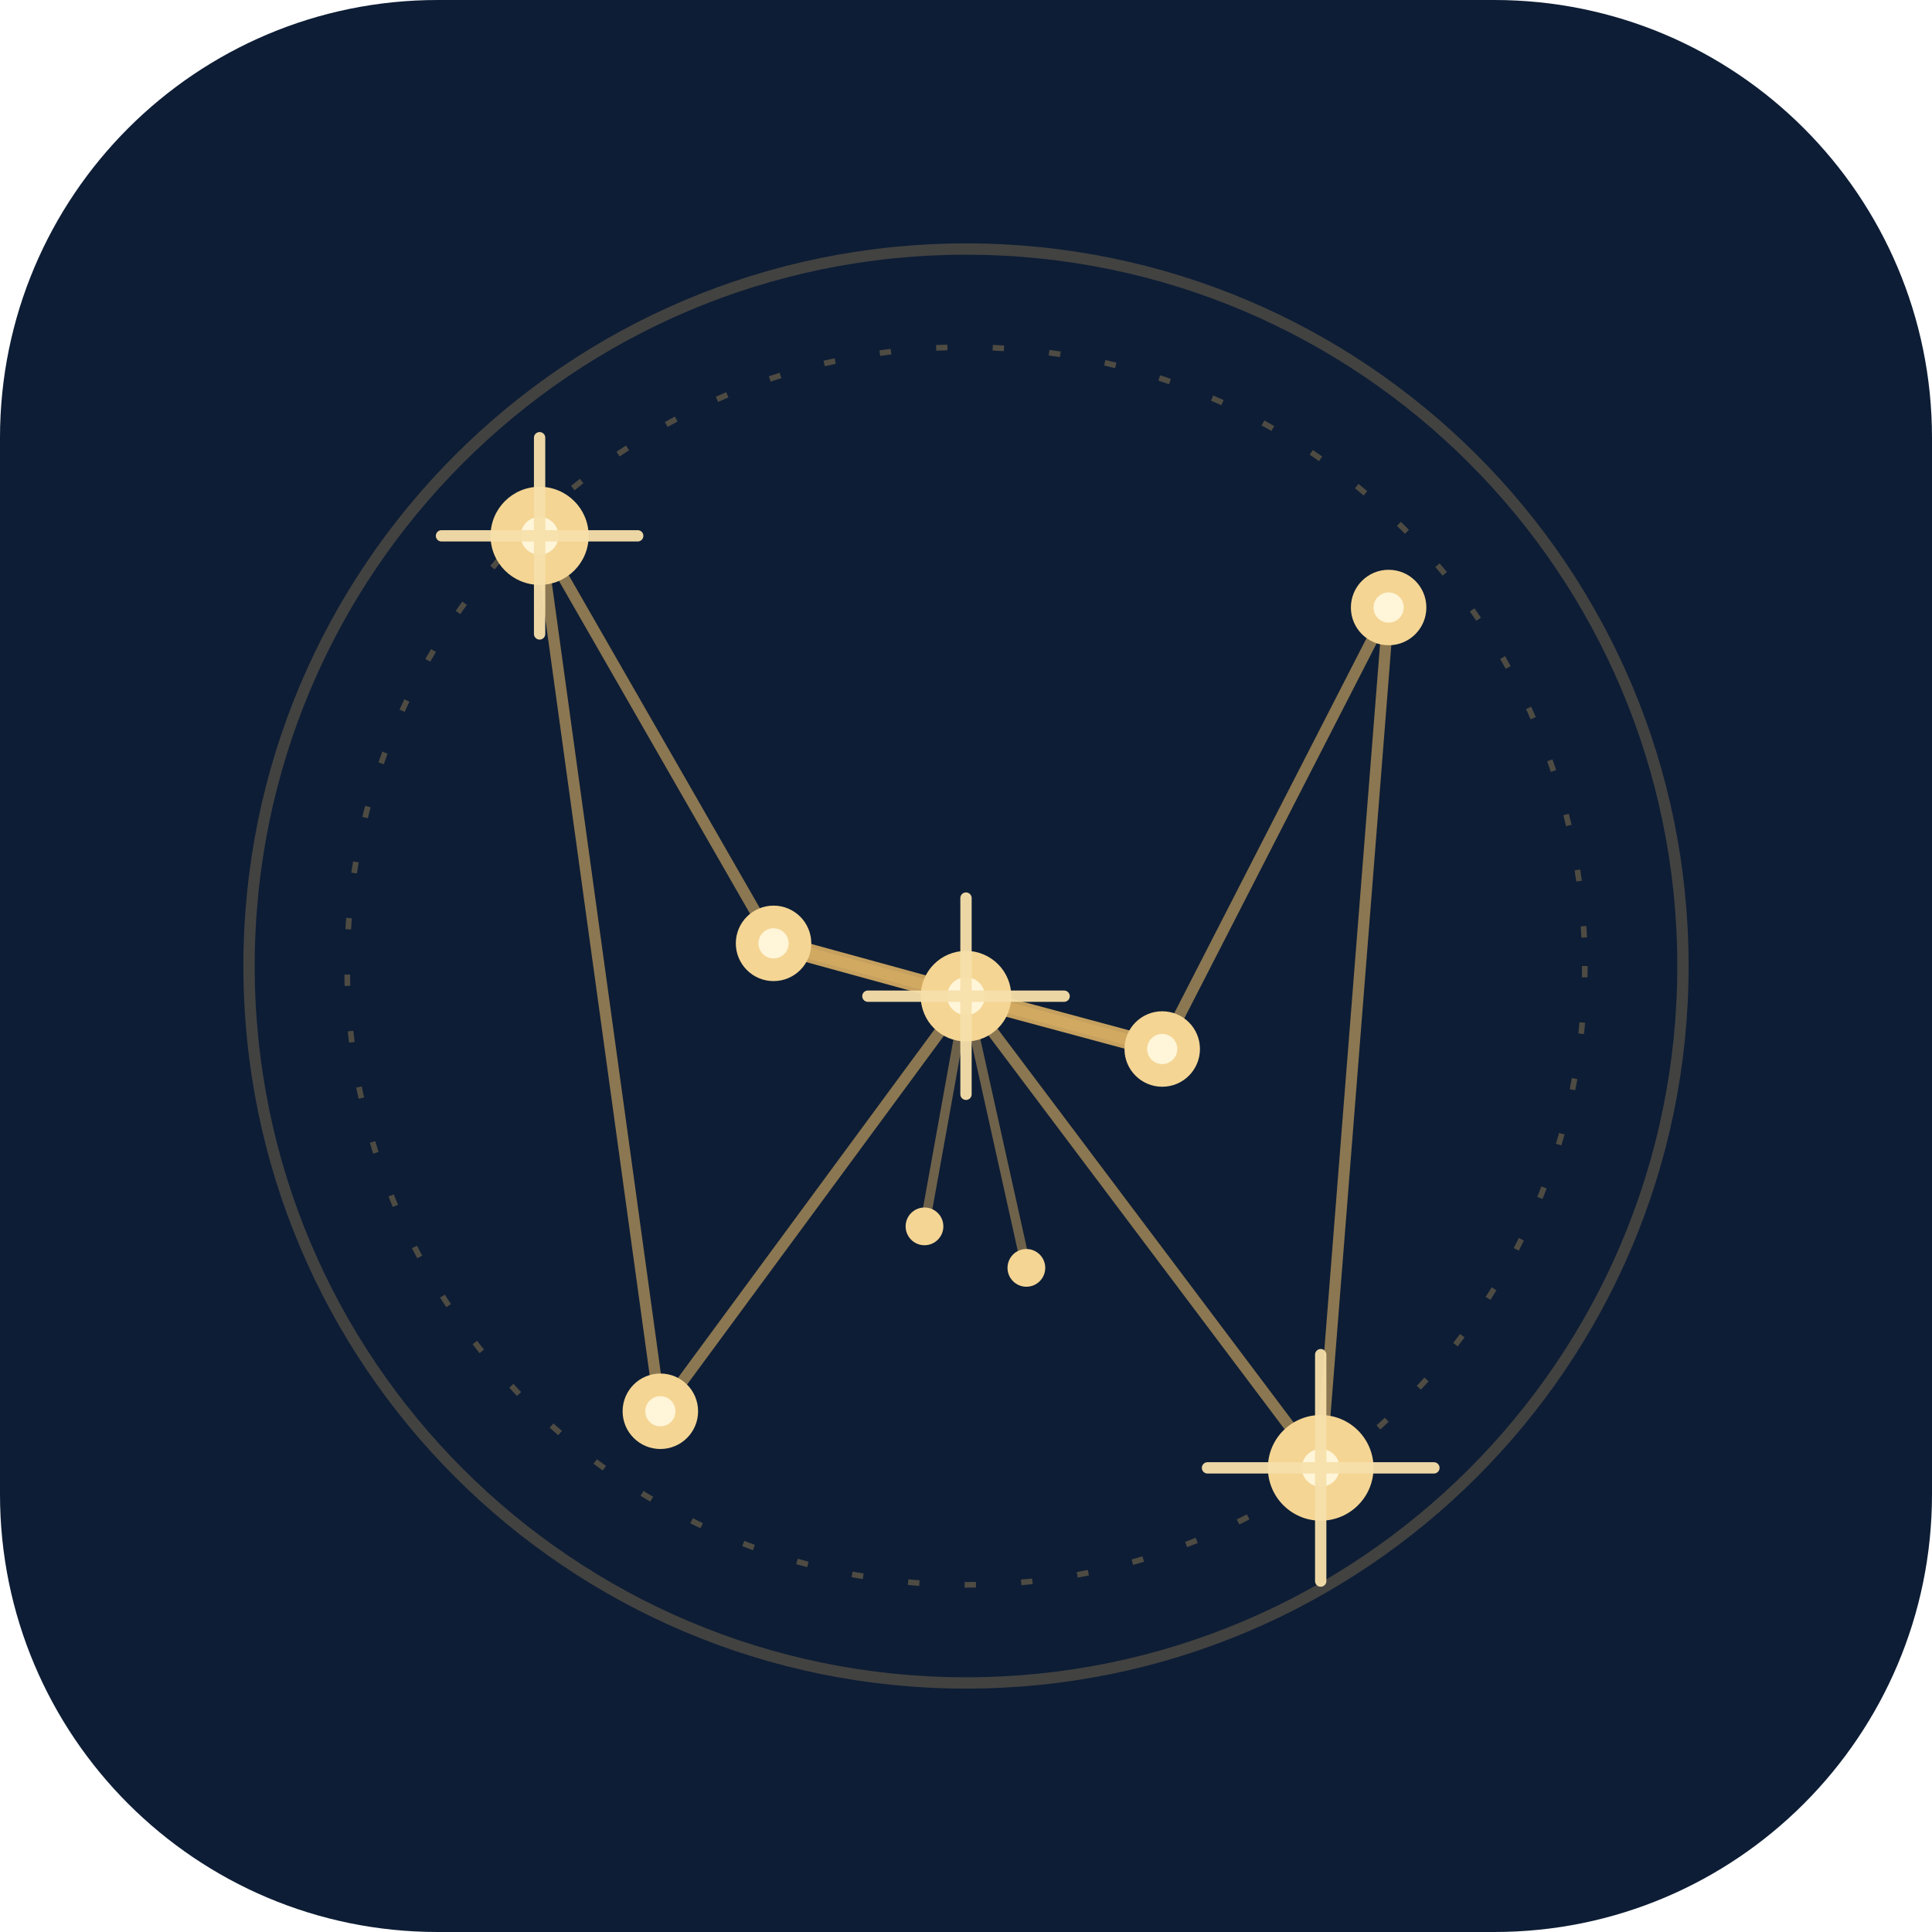
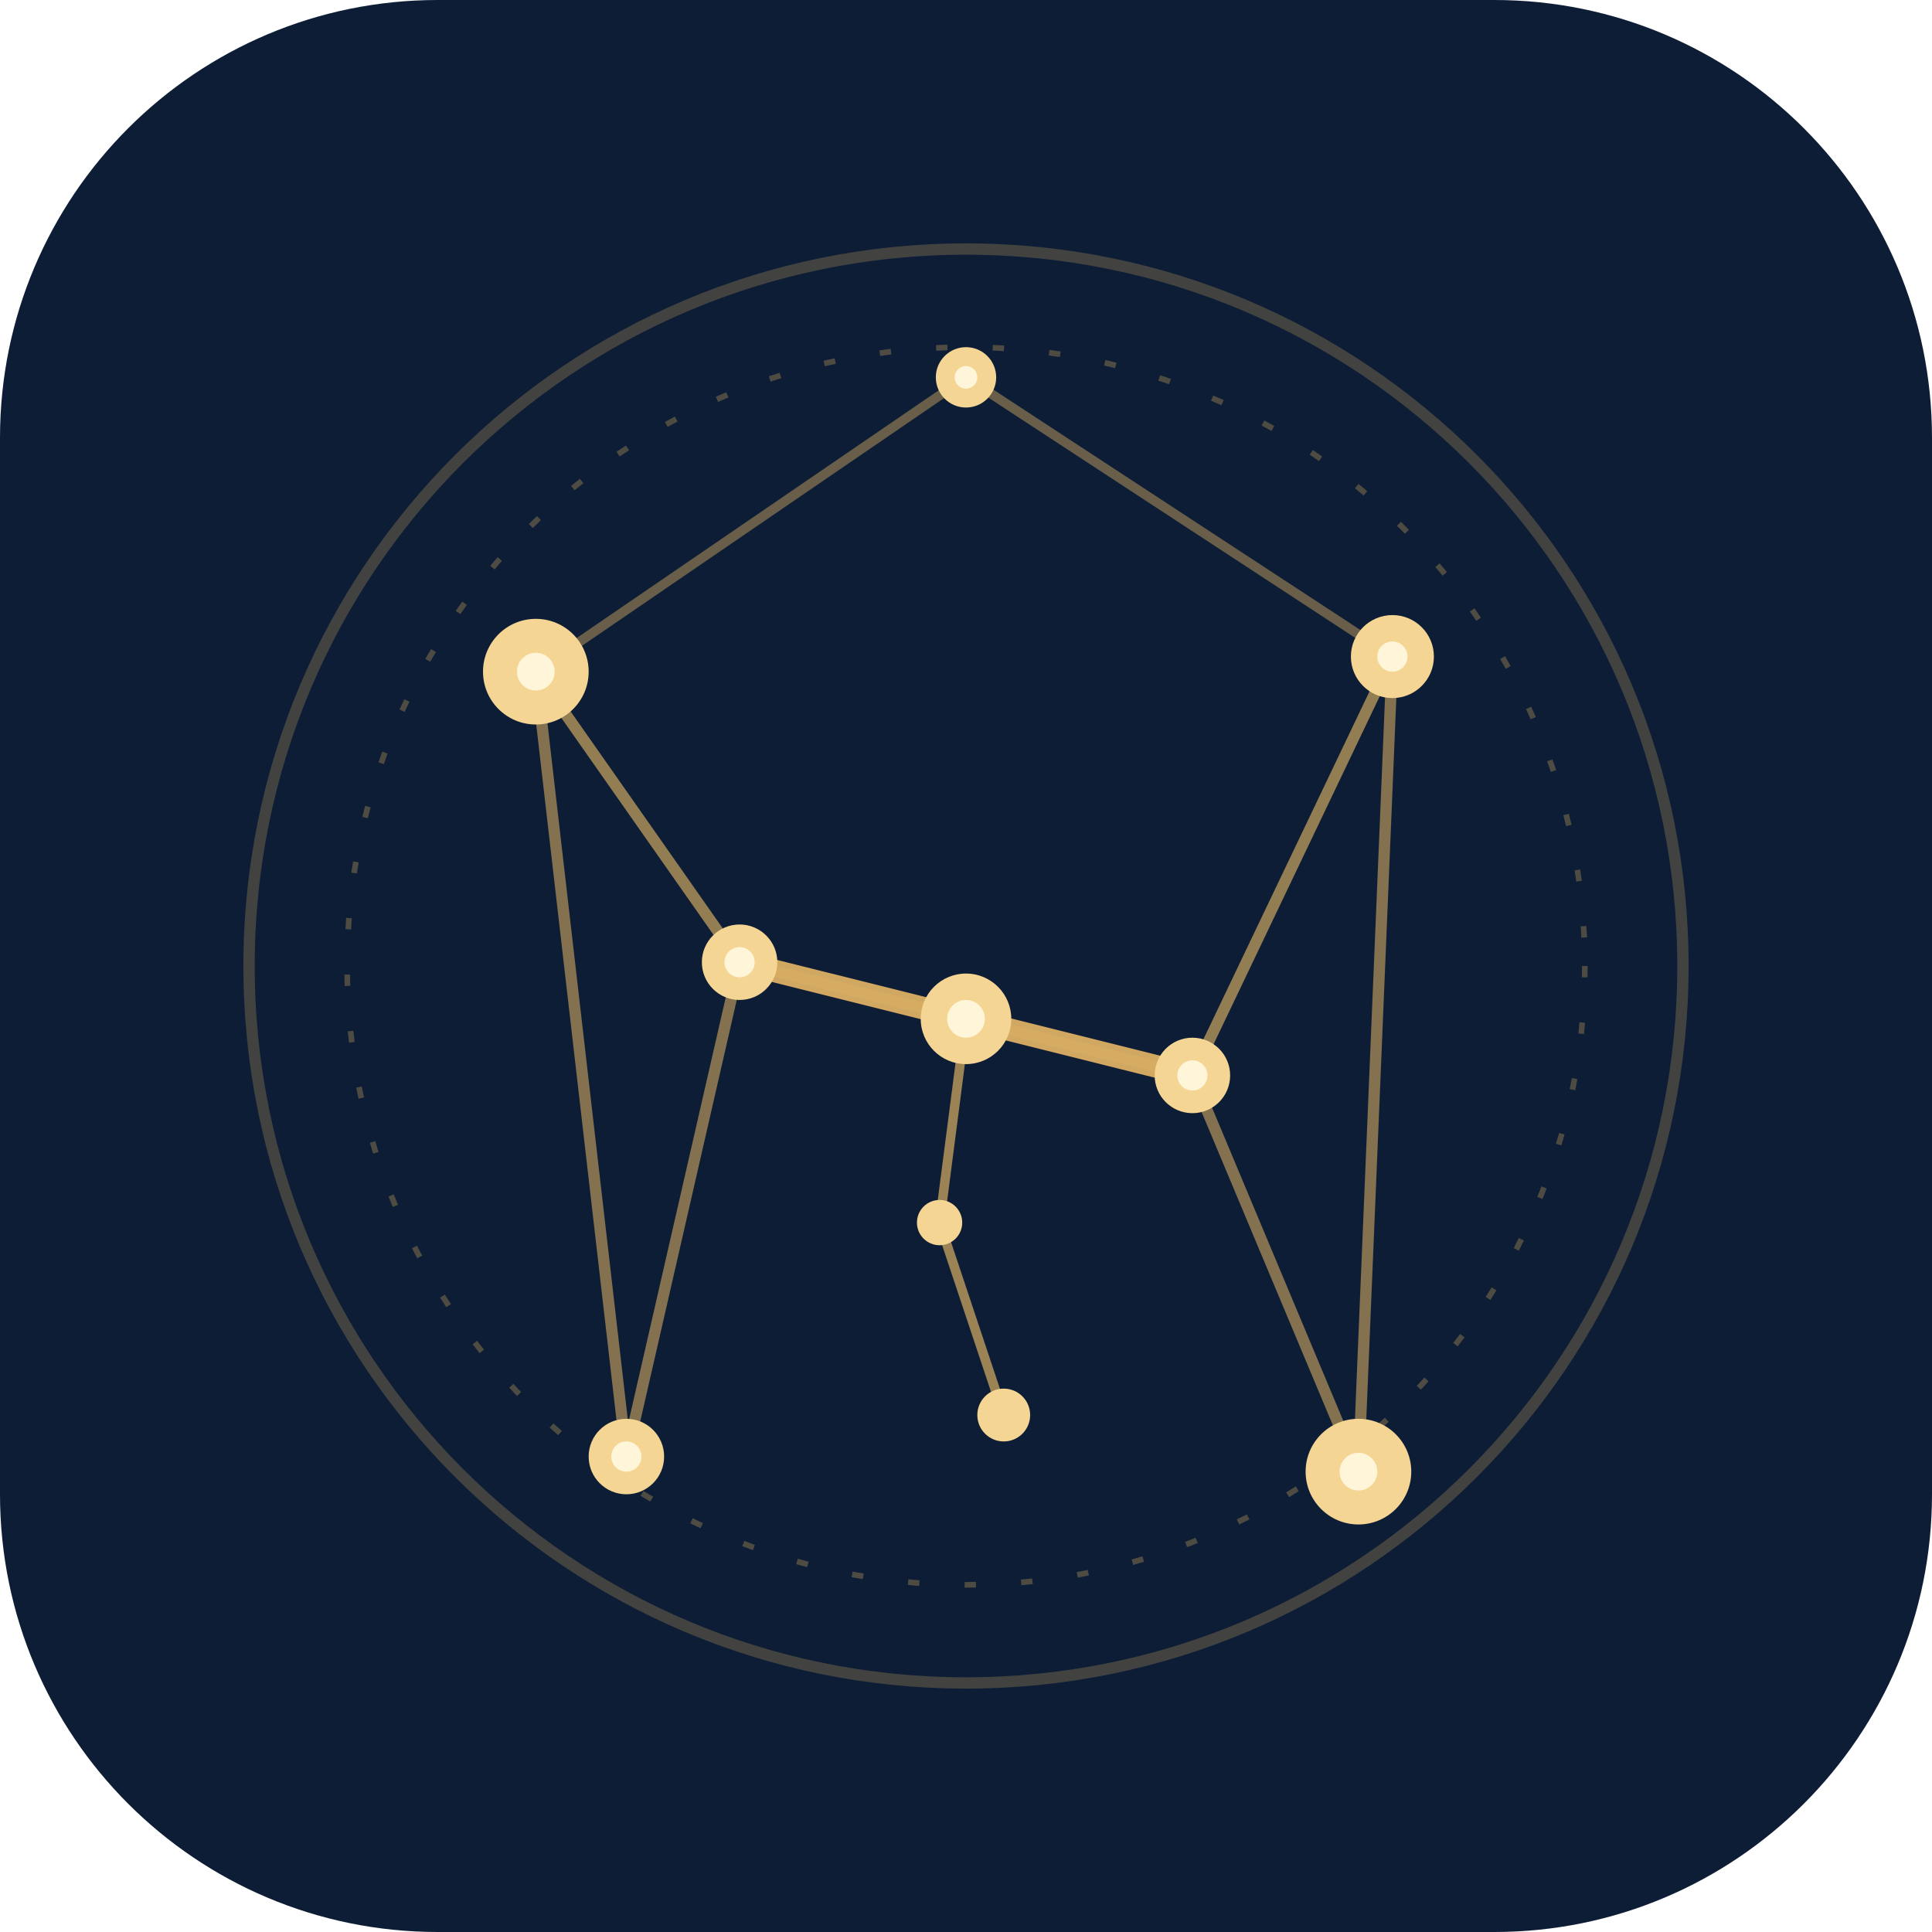
<svg xmlns="http://www.w3.org/2000/svg" viewBox="0 0 512 512" role="img" aria-label="Constelação de Órion — Orion Academy">
  <rect width="512" height="512" rx="116" fill="#0d1d35" />
  <circle cx="256" cy="256" r="190" fill="none" stroke="#d9ae63" stroke-width="3" opacity=".26" />
  <circle cx="256" cy="256" r="164" fill="none" stroke="#d9ae63" stroke-width="1.5" stroke-dasharray="3 12" opacity=".32" />
  <g fill="none" stroke="#d9ae63" stroke-linecap="round" stroke-linejoin="round">
-     <path d="M143 142 205 250 256 264 308 278 368 161M143 142 175 374 256 264 350 389 368 161" stroke-width="3" opacity=".62" />
-     <path d="m205 250 51 14 52 14" stroke-width="5" opacity=".9" />
-     <path d="m256 264-11 61m11-61 16 72" stroke-width="2.5" opacity=".48" />
+     <path d="M256 100 142 178M256 100 369 174" stroke-width="2.5" opacity=".45" />
+     <path d="M142 178 196 255 256 270 316 285 369 174" stroke-width="3" opacity=".66" />
+     <path d="M196 255 256 270 316 285" stroke-width="6" opacity=".96" />
+     <path d="M142 178 166 386M369 174 360 390M196 255 166 386M316 285 360 390" stroke-width="3" opacity=".58" />
+     <path d="m256 270-7 54 17 51" stroke-width="2.5" opacity=".7" />
  </g>
  <g fill="#f4d594">
-     <circle cx="143" cy="142" r="13" />
-     <circle cx="368" cy="161" r="10" />
-     <circle cx="205" cy="250" r="10" />
-     <circle cx="256" cy="264" r="12" />
-     <circle cx="308" cy="278" r="10" />
-     <circle cx="175" cy="374" r="10" />
-     <circle cx="350" cy="389" r="14" />
-     <circle cx="245" cy="325" r="5" />
-     <circle cx="272" cy="336" r="5" />
+     <circle cx="256" cy="100" r="8" />
+     <circle cx="142" cy="178" r="14" />
+     <circle cx="369" cy="174" r="11" />
+     <circle cx="196" cy="255" r="10" />
+     <circle cx="256" cy="270" r="12" />
+     <circle cx="316" cy="285" r="10" />
+     <circle cx="166" cy="386" r="10" />
+     <circle cx="360" cy="390" r="14" />
+     <circle cx="249" cy="324" r="6" />
+     <circle cx="266" cy="375" r="7" />
  </g>
  <g fill="#fff5d8">
-     <circle cx="143" cy="142" r="5" />
-     <circle cx="368" cy="161" r="4" />
-     <circle cx="205" cy="250" r="4" />
-     <circle cx="256" cy="264" r="5" />
-     <circle cx="308" cy="278" r="4" />
-     <circle cx="175" cy="374" r="4" />
-     <circle cx="350" cy="389" r="5" />
-   </g>
-   <g stroke="#f7dfaa" stroke-linecap="round" opacity=".95">
-     <path d="M143 116v52m-26-26h52M350 359v60m-30-30h60M256 238v52m-26-26h52" stroke-width="3" />
+     <circle cx="256" cy="100" r="3" />
+     <circle cx="142" cy="178" r="5" />
+     <circle cx="369" cy="174" r="4" />
+     <circle cx="196" cy="255" r="4" />
+     <circle cx="256" cy="270" r="5" />
+     <circle cx="316" cy="285" r="4" />
+     <circle cx="166" cy="386" r="4" />
+     <circle cx="360" cy="390" r="5" />
  </g>
</svg>
